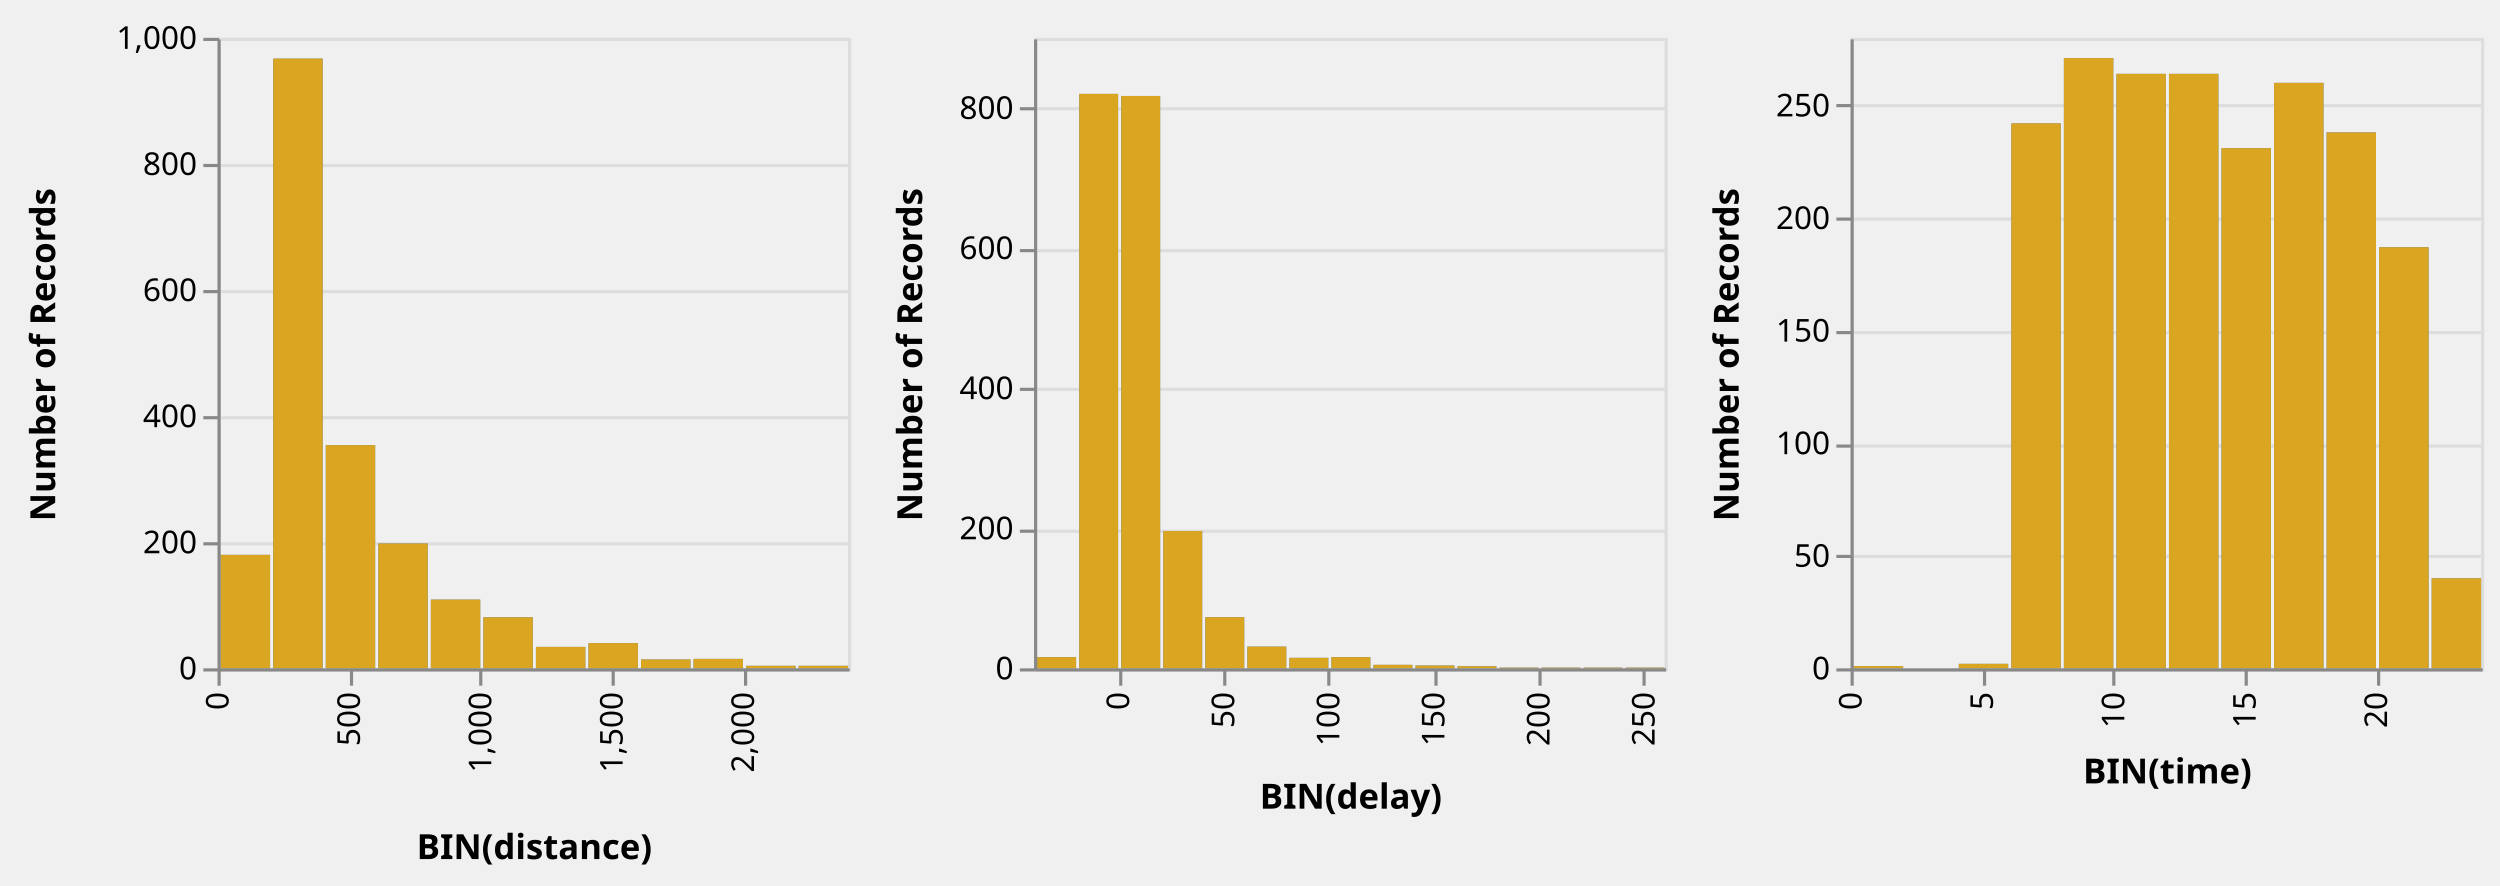
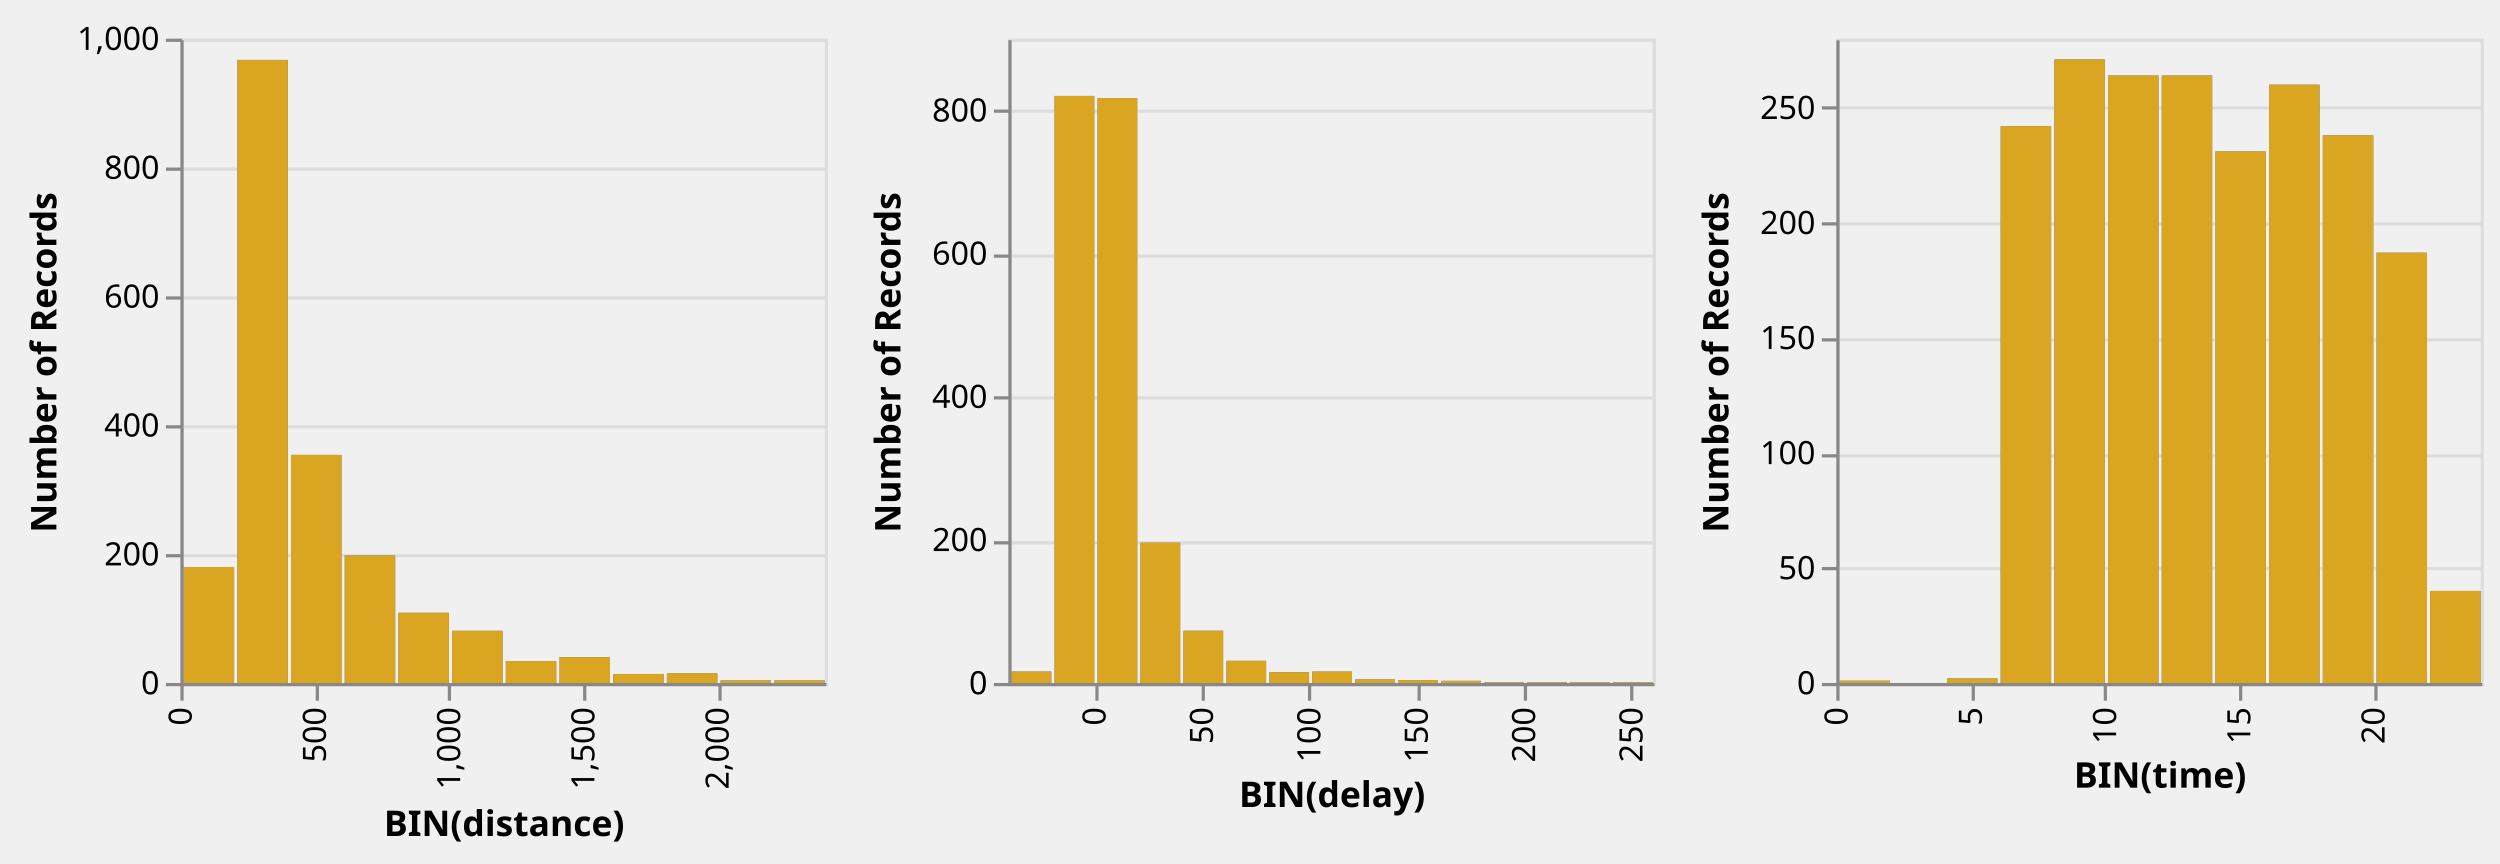
- <svg xmlns="http://www.w3.org/2000/svg" class="marks" width="793" height="281" viewBox="0 0 793 281" version="1.1">
+ <svg xmlns="http://www.w3.org/2000/svg" class="marks" width="776" height="268" viewBox="0 0 776 268" version="1.1">
  <defs>
    <clipPath id="clip1">
      <rect x="0" y="0" width="200" height="200" />
    </clipPath>
    <clipPath id="clip2">
      <rect x="0" y="0" width="200" height="200" />
    </clipPath>
    <clipPath id="clip3">
      <rect x="0" y="0" width="200" height="200" />
    </clipPath>
    <clipPath id="clip4">
      <rect x="0" y="0" width="200" height="200" />
    </clipPath>
    <clipPath id="clip5">
      <rect x="0" y="0" width="200" height="200" />
    </clipPath>
    <clipPath id="clip6">
      <rect x="0" y="0" width="200" height="200" />
    </clipPath>
  </defs>
-   <g transform="translate(69,12)">
+   <g transform="translate(56,12)">
    <g class="mark-group role-frame root">
      <g transform="translate(0,0)">
        <path class="background" d="M0,0h200v200h-200Z" style="fill: none;" />
        <g>
          <g class="mark-group role-scope child_distance_group">
            <g transform="translate(0,0)">
              <path class="background" d="M0.5,0.5h200v200h-200Z" style="fill: transparent; stroke: #ddd;" />
              <g>
                <g class="mark-group role-axis">
                  <g transform="translate(0.5,0.5)">
                    <path class="background" d="M0,0h0v0h0Z" style="pointer-events: none; fill: none;" />
                    <g>
                      <g class="mark-rule role-axis-grid" style="pointer-events: none;">
                        <line transform="translate(0,200)" x2="200" y2="0" style="fill: none; stroke: #ddd; stroke-width: 1; stroke-dasharray: ; opacity: 1;" />
                        <line transform="translate(0,160)" x2="200" y2="0" style="fill: none; stroke: #ddd; stroke-width: 1; stroke-dasharray: ; opacity: 1;" />
                        <line transform="translate(0,120)" x2="200" y2="0" style="fill: none; stroke: #ddd; stroke-width: 1; stroke-dasharray: ; opacity: 1;" />
                        <line transform="translate(0,80)" x2="200" y2="0" style="fill: none; stroke: #ddd; stroke-width: 1; stroke-dasharray: ; opacity: 1;" />
                        <line transform="translate(0,40)" x2="200" y2="0" style="fill: none; stroke: #ddd; stroke-width: 1; stroke-dasharray: ; opacity: 1;" />
                        <line transform="translate(0,0)" x2="200" y2="0" style="fill: none; stroke: #ddd; stroke-width: 1; stroke-dasharray: ; opacity: 1;" />
                      </g>
                    </g>
                  </g>
                </g>
                <g class="mark-rect role-mark brush_brush_bg" clip-path="url(#clip1)">
                  <path d="M0,0h0v0h0Z" style="fill: #333; fill-opacity: 0.125;" />
                </g>
                <g class="mark-rect role-mark child_distance_layer_0_marks">
                  <path d="M34.333,129.2h15.667v70.8h-15.667Z" style="fill: #4c78a8;" />
                  <path d="M51,160.4h15.667v39.6h-15.667Z" style="fill: #4c78a8;" />
                  <path d="M17.667,6.6h15.667v193.4h-15.667Z" style="fill: #4c78a8;" />
                  <path d="M1,164h15.667v36h-15.667Z" style="fill: #4c78a8;" />
                  <path d="M67.667,178.2h15.667v21.8h-15.667Z" style="fill: #4c78a8;" />
                  <path d="M117.667,192h15.667v8h-15.667Z" style="fill: #4c78a8;" />
                  <path d="M84.333,183.8h15.667v16.2h-15.667Z" style="fill: #4c78a8;" />
                  <path d="M167.667,199.2h15.667v0.8h-15.667Z" style="fill: #4c78a8;" />
                  <path d="M151,197h15.667v3h-15.667Z" style="fill: #4c78a8;" />
                  <path d="M134.333,197.2h15.667v2.8h-15.667Z" style="fill: #4c78a8;" />
                  <path d="M101,193.2h15.667v6.8h-15.667Z" style="fill: #4c78a8;" />
                  <path d="M184.333,199.2h15.667v0.8h-15.667Z" style="fill: #4c78a8;" />
                </g>
                <g class="mark-rect role-mark child_distance_layer_1_marks">
                  <path d="M34.333,129.2h15.667v70.8h-15.667Z" style="fill: goldenrod;" />
                  <path d="M51,160.4h15.667v39.6h-15.667Z" style="fill: goldenrod;" />
                  <path d="M17.667,6.6h15.667v193.4h-15.667Z" style="fill: goldenrod;" />
                  <path d="M1,164h15.667v36h-15.667Z" style="fill: goldenrod;" />
                  <path d="M67.667,178.2h15.667v21.8h-15.667Z" style="fill: goldenrod;" />
                  <path d="M117.667,192h15.667v8h-15.667Z" style="fill: goldenrod;" />
                  <path d="M84.333,183.8h15.667v16.2h-15.667Z" style="fill: goldenrod;" />
                  <path d="M167.667,199.2h15.667v0.8h-15.667Z" style="fill: goldenrod;" />
                  <path d="M151,197h15.667v3h-15.667Z" style="fill: goldenrod;" />
                  <path d="M134.333,197.2h15.667v2.8h-15.667Z" style="fill: goldenrod;" />
                  <path d="M101,193.2h15.667v6.8h-15.667Z" style="fill: goldenrod;" />
                  <path d="M184.333,199.2h15.667v0.8h-15.667Z" style="fill: goldenrod;" />
                </g>
                <g class="mark-rect role-mark brush_brush" clip-path="url(#clip2)">
                  <path d="M0,0h0v0h0Z" style="fill: transparent; stroke: white;" />
                </g>
                <g class="mark-group role-axis">
                  <g transform="translate(0.5,200.5)">
                    <path class="background" d="M0,0h0v0h0Z" style="pointer-events: none; fill: none;" />
                    <g>
                      <g class="mark-rule role-axis-tick" style="pointer-events: none;">
                        <line transform="translate(0,0)" x2="0" y2="5" style="fill: none; stroke: #888; stroke-width: 1; opacity: 1;" />
                        <line transform="translate(42,0)" x2="0" y2="5" style="fill: none; stroke: #888; stroke-width: 1; opacity: 1;" />
                        <line transform="translate(83,0)" x2="0" y2="5" style="fill: none; stroke: #888; stroke-width: 1; opacity: 1;" />
                        <line transform="translate(125,0)" x2="0" y2="5" style="fill: none; stroke: #888; stroke-width: 1; opacity: 1;" />
                        <line transform="translate(167,0)" x2="0" y2="5" style="fill: none; stroke: #888; stroke-width: 1; opacity: 1;" />
                      </g>
                      <g class="mark-text role-axis-label" style="pointer-events: none;">
                        <text text-anchor="end" transform="translate(0,7) rotate(270) translate(0,3)" style="font: 10px sans-serif; fill: #000; opacity: 1;">0</text>
                        <text text-anchor="end" transform="translate(41.66667,7) rotate(270) translate(0,3)" style="font: 10px sans-serif; fill: #000; opacity: 1;">500</text>
                        <text text-anchor="end" transform="translate(83.33333,7) rotate(270) translate(0,3)" style="font: 10px sans-serif; fill: #000; opacity: 1;">1,000</text>
                        <text text-anchor="end" transform="translate(125,7) rotate(270) translate(0,3)" style="font: 10px sans-serif; fill: #000; opacity: 1;">1,500</text>
                        <text text-anchor="end" transform="translate(166.6667,7) rotate(270) translate(0,3)" style="font: 10px sans-serif; fill: #000; opacity: 1;">2,000</text>
                      </g>
                      <g class="mark-rule role-axis-domain" style="pointer-events: none;">
                        <line transform="translate(0,0)" x2="200" y2="0" style="fill: none; stroke: #888; stroke-width: 1; opacity: 1;" />
                      </g>
                      <g class="mark-text role-axis-title" style="pointer-events: none;">
-                         <text text-anchor="middle" transform="translate(100,60)" style="font: bold 11px sans-serif; fill: #000; opacity: 1;">BIN(distance)</text>
+                         <text text-anchor="middle" transform="translate(100,47)" style="font: bold 11px sans-serif; fill: #000; opacity: 1;">BIN(distance)</text>
                      </g>
                    </g>
                  </g>
                </g>
                <g class="mark-group role-axis">
                  <g transform="translate(0.5,0.5)">
                    <path class="background" d="M0,0h0v0h0Z" style="pointer-events: none; fill: none;" />
                    <g>
                      <g class="mark-rule role-axis-tick" style="pointer-events: none;">
                        <line transform="translate(0,200)" x2="-5" y2="0" style="fill: none; stroke: #888; stroke-width: 1; opacity: 1;" />
                        <line transform="translate(0,160)" x2="-5" y2="0" style="fill: none; stroke: #888; stroke-width: 1; opacity: 1;" />
                        <line transform="translate(0,120)" x2="-5" y2="0" style="fill: none; stroke: #888; stroke-width: 1; opacity: 1;" />
                        <line transform="translate(0,80)" x2="-5" y2="0" style="fill: none; stroke: #888; stroke-width: 1; opacity: 1;" />
                        <line transform="translate(0,40)" x2="-5" y2="0" style="fill: none; stroke: #888; stroke-width: 1; opacity: 1;" />
                        <line transform="translate(0,0)" x2="-5" y2="0" style="fill: none; stroke: #888; stroke-width: 1; opacity: 1;" />
                      </g>
                      <g class="mark-text role-axis-label" style="pointer-events: none;">
                        <text text-anchor="end" transform="translate(-7,203)" style="font: 10px sans-serif; fill: #000; opacity: 1;">0</text>
                        <text text-anchor="end" transform="translate(-7,163)" style="font: 10px sans-serif; fill: #000; opacity: 1;">200</text>
                        <text text-anchor="end" transform="translate(-7,123)" style="font: 10px sans-serif; fill: #000; opacity: 1;">400</text>
                        <text text-anchor="end" transform="translate(-7,83)" style="font: 10px sans-serif; fill: #000; opacity: 1;">600</text>
                        <text text-anchor="end" transform="translate(-7,43)" style="font: 10px sans-serif; fill: #000; opacity: 1;">800</text>
                        <text text-anchor="end" transform="translate(-7,3)" style="font: 10px sans-serif; fill: #000; opacity: 1;">1,000</text>
                      </g>
                      <g class="mark-rule role-axis-domain" style="pointer-events: none;">
                        <line transform="translate(0,200)" x2="0" y2="-200" style="fill: none; stroke: #888; stroke-width: 1; opacity: 1;" />
                      </g>
                      <g class="mark-text role-axis-title" style="pointer-events: none;">
-                         <text text-anchor="middle" transform="translate(-50,100) rotate(-90) translate(0,-2)" style="font: bold 11px sans-serif; fill: #000; opacity: 1;">Number of Records</text>
+                         <text text-anchor="middle" transform="translate(-37,100) rotate(-90) translate(0,-2)" style="font: bold 11px sans-serif; fill: #000; opacity: 1;">Number of Records</text>
                      </g>
                    </g>
                  </g>
                </g>
              </g>
            </g>
          </g>
          <g class="mark-group role-scope child_delay_group">
-             <g transform="translate(259,0)">
+             <g transform="translate(257,0)">
              <path class="background" d="M0.5,0.5h200v200h-200Z" style="fill: transparent; stroke: #ddd;" />
              <g>
                <g class="mark-group role-axis">
                  <g transform="translate(0.5,0.5)">
                    <path class="background" d="M0,0h0v0h0Z" style="pointer-events: none; fill: none;" />
                    <g>
                      <g class="mark-rule role-axis-grid" style="pointer-events: none;">
                        <line transform="translate(0,200)" x2="200" y2="0" style="fill: none; stroke: #ddd; stroke-width: 1; stroke-dasharray: ; opacity: 1;" />
                        <line transform="translate(0,156)" x2="200" y2="0" style="fill: none; stroke: #ddd; stroke-width: 1; stroke-dasharray: ; opacity: 1;" />
                        <line transform="translate(0,111)" x2="200" y2="0" style="fill: none; stroke: #ddd; stroke-width: 1; stroke-dasharray: ; opacity: 1;" />
                        <line transform="translate(0,67)" x2="200" y2="0" style="fill: none; stroke: #ddd; stroke-width: 1; stroke-dasharray: ; opacity: 1;" />
                        <line transform="translate(0,22)" x2="200" y2="0" style="fill: none; stroke: #ddd; stroke-width: 1; stroke-dasharray: ; opacity: 1;" />
                      </g>
                    </g>
                  </g>
                </g>
                <g class="mark-rect role-mark brush_brush_bg" clip-path="url(#clip3)">
                  <path d="M0,0h0v0h0Z" style="fill: #333; fill-opacity: 0.125;" />
                </g>
                <g class="mark-rect role-mark child_delay_layer_0_marks">
                  <path d="M27.667,18.444h12.333v181.556h-12.333Z" style="fill: #4c78a8;" />
                  <path d="M14.333,17.778h12.333v182.222h-12.333Z" style="fill: #4c78a8;" />
                  <path d="M54.333,183.778h12.333v16.222h-12.333Z" style="fill: #4c78a8;" />
                  <path d="M41,156.444h12.333v43.556h-12.333Z" style="fill: #4c78a8;" />
                  <path d="M134.333,199.333h12.333v0.667h-12.333Z" style="fill: #4c78a8;" />
                  <path d="M94.333,196.444h12.333v3.556h-12.333Z" style="fill: #4c78a8;" />
                  <path d="M67.667,193.111h12.333v6.889h-12.333Z" style="fill: #4c78a8;" />
                  <path d="M1,196.444h12.333v3.556h-12.333Z" style="fill: #4c78a8;" />
                  <path d="M81,196.667h12.333v3.333h-12.333Z" style="fill: #4c78a8;" />
                  <path d="M147.667,199.778h12.333v0.222h-12.333Z" style="fill: #4c78a8;" />
                  <path d="M121,199.111h12.333v0.889h-12.333Z" style="fill: #4c78a8;" />
                  <path d="M187.667,199.778h12.333v0.222h-12.333Z" style="fill: #4c78a8;" />
                  <path d="M107.667,198.889h12.333v1.111h-12.333Z" style="fill: #4c78a8;" />
                  <path d="M161,199.778h12.333v0.222h-12.333Z" style="fill: #4c78a8;" />
                  <path d="M174.333,199.778h12.333v0.222h-12.333Z" style="fill: #4c78a8;" />
                </g>
                <g class="mark-rect role-mark child_delay_layer_1_marks">
                  <path d="M27.667,18.444h12.333v181.556h-12.333Z" style="fill: goldenrod;" />
                  <path d="M14.333,17.778h12.333v182.222h-12.333Z" style="fill: goldenrod;" />
                  <path d="M54.333,183.778h12.333v16.222h-12.333Z" style="fill: goldenrod;" />
                  <path d="M41,156.444h12.333v43.556h-12.333Z" style="fill: goldenrod;" />
                  <path d="M134.333,199.333h12.333v0.667h-12.333Z" style="fill: goldenrod;" />
                  <path d="M94.333,196.444h12.333v3.556h-12.333Z" style="fill: goldenrod;" />
                  <path d="M67.667,193.111h12.333v6.889h-12.333Z" style="fill: goldenrod;" />
                  <path d="M1,196.444h12.333v3.556h-12.333Z" style="fill: goldenrod;" />
                  <path d="M81,196.667h12.333v3.333h-12.333Z" style="fill: goldenrod;" />
                  <path d="M147.667,199.778h12.333v0.222h-12.333Z" style="fill: goldenrod;" />
                  <path d="M121,199.111h12.333v0.889h-12.333Z" style="fill: goldenrod;" />
                  <path d="M187.667,199.778h12.333v0.222h-12.333Z" style="fill: goldenrod;" />
                  <path d="M107.667,198.889h12.333v1.111h-12.333Z" style="fill: goldenrod;" />
                  <path d="M161,199.778h12.333v0.222h-12.333Z" style="fill: goldenrod;" />
                  <path d="M174.333,199.778h12.333v0.222h-12.333Z" style="fill: goldenrod;" />
                </g>
                <g class="mark-rect role-mark brush_brush" clip-path="url(#clip4)">
                  <path d="M0,0h0v0h0Z" style="fill: transparent; stroke: white;" />
                </g>
                <g class="mark-group role-axis">
                  <g transform="translate(0.5,200.5)">
                    <path class="background" d="M0,0h0v0h0Z" style="pointer-events: none; fill: none;" />
                    <g>
                      <g class="mark-rule role-axis-tick" style="pointer-events: none;">
                        <line transform="translate(27,0)" x2="0" y2="5" style="fill: none; stroke: #888; stroke-width: 1; opacity: 1;" />
                        <line transform="translate(60,0)" x2="0" y2="5" style="fill: none; stroke: #888; stroke-width: 1; opacity: 1;" />
                        <line transform="translate(93,0)" x2="0" y2="5" style="fill: none; stroke: #888; stroke-width: 1; opacity: 1;" />
                        <line transform="translate(127,0)" x2="0" y2="5" style="fill: none; stroke: #888; stroke-width: 1; opacity: 1;" />
                        <line transform="translate(160,0)" x2="0" y2="5" style="fill: none; stroke: #888; stroke-width: 1; opacity: 1;" />
                        <line transform="translate(193,0)" x2="0" y2="5" style="fill: none; stroke: #888; stroke-width: 1; opacity: 1;" />
                      </g>
                      <g class="mark-text role-axis-label" style="pointer-events: none;">
                        <text text-anchor="end" transform="translate(26.66667,7) rotate(270) translate(0,3)" style="font: 10px sans-serif; fill: #000; opacity: 1;">0</text>
                        <text text-anchor="end" transform="translate(60,7) rotate(270) translate(0,3)" style="font: 10px sans-serif; fill: #000; opacity: 1;">50</text>
                        <text text-anchor="end" transform="translate(93.33333,7) rotate(270) translate(0,3)" style="font: 10px sans-serif; fill: #000; opacity: 1;">100</text>
                        <text text-anchor="end" transform="translate(126.6667,7) rotate(270) translate(0,3)" style="font: 10px sans-serif; fill: #000; opacity: 1;">150</text>
                        <text text-anchor="end" transform="translate(160,7) rotate(270) translate(0,3)" style="font: 10px sans-serif; fill: #000; opacity: 1;">200</text>
                        <text text-anchor="end" transform="translate(193.3333,7) rotate(270) translate(0,3)" style="font: 10px sans-serif; fill: #000; opacity: 1;">250</text>
                      </g>
                      <g class="mark-rule role-axis-domain" style="pointer-events: none;">
                        <line transform="translate(0,0)" x2="200" y2="0" style="fill: none; stroke: #888; stroke-width: 1; opacity: 1;" />
                      </g>
                      <g class="mark-text role-axis-title" style="pointer-events: none;">
-                         <text text-anchor="middle" transform="translate(100,44)" style="font: bold 11px sans-serif; fill: #000; opacity: 1;">BIN(delay)</text>
+                         <text text-anchor="middle" transform="translate(100,38)" style="font: bold 11px sans-serif; fill: #000; opacity: 1;">BIN(delay)</text>
                      </g>
                    </g>
                  </g>
                </g>
                <g class="mark-group role-axis">
                  <g transform="translate(0.5,0.5)">
                    <path class="background" d="M0,0h0v0h0Z" style="pointer-events: none; fill: none;" />
                    <g>
                      <g class="mark-rule role-axis-tick" style="pointer-events: none;">
                        <line transform="translate(0,200)" x2="-5" y2="0" style="fill: none; stroke: #888; stroke-width: 1; opacity: 1;" />
                        <line transform="translate(0,156)" x2="-5" y2="0" style="fill: none; stroke: #888; stroke-width: 1; opacity: 1;" />
                        <line transform="translate(0,111)" x2="-5" y2="0" style="fill: none; stroke: #888; stroke-width: 1; opacity: 1;" />
                        <line transform="translate(0,67)" x2="-5" y2="0" style="fill: none; stroke: #888; stroke-width: 1; opacity: 1;" />
                        <line transform="translate(0,22)" x2="-5" y2="0" style="fill: none; stroke: #888; stroke-width: 1; opacity: 1;" />
                      </g>
                      <g class="mark-text role-axis-label" style="pointer-events: none;">
                        <text text-anchor="end" transform="translate(-7,203)" style="font: 10px sans-serif; fill: #000; opacity: 1;">0</text>
                        <text text-anchor="end" transform="translate(-7,158.5556)" style="font: 10px sans-serif; fill: #000; opacity: 1;">200</text>
                        <text text-anchor="end" transform="translate(-7,114.1111)" style="font: 10px sans-serif; fill: #000; opacity: 1;">400</text>
                        <text text-anchor="end" transform="translate(-7,69.66667)" style="font: 10px sans-serif; fill: #000; opacity: 1;">600</text>
                        <text text-anchor="end" transform="translate(-7,25.22222)" style="font: 10px sans-serif; fill: #000; opacity: 1;">800</text>
                      </g>
                      <g class="mark-rule role-axis-domain" style="pointer-events: none;">
                        <line transform="translate(0,200)" x2="0" y2="-200" style="fill: none; stroke: #888; stroke-width: 1; opacity: 1;" />
                      </g>
                      <g class="mark-text role-axis-title" style="pointer-events: none;">
-                         <text text-anchor="middle" transform="translate(-34,100) rotate(-90) translate(0,-2)" style="font: bold 11px sans-serif; fill: #000; opacity: 1;">Number of Records</text>
+                         <text text-anchor="middle" transform="translate(-32,100) rotate(-90) translate(0,-2)" style="font: bold 11px sans-serif; fill: #000; opacity: 1;">Number of Records</text>
                      </g>
                    </g>
                  </g>
                </g>
              </g>
            </g>
          </g>
          <g class="mark-group role-scope child_time_group">
-             <g transform="translate(518,0)">
+             <g transform="translate(514,0)">
              <path class="background" d="M0.5,0.5h200v200h-200Z" style="fill: transparent; stroke: #ddd;" />
              <g>
                <g class="mark-group role-axis">
                  <g transform="translate(0.5,0.5)">
                    <path class="background" d="M0,0h0v0h0Z" style="pointer-events: none; fill: none;" />
                    <g>
                      <g class="mark-rule role-axis-grid" style="pointer-events: none;">
                        <line transform="translate(0,200)" x2="200" y2="0" style="fill: none; stroke: #ddd; stroke-width: 1; stroke-dasharray: ; opacity: 1;" />
                        <line transform="translate(0,164)" x2="200" y2="0" style="fill: none; stroke: #ddd; stroke-width: 1; stroke-dasharray: ; opacity: 1;" />
                        <line transform="translate(0,129)" x2="200" y2="0" style="fill: none; stroke: #ddd; stroke-width: 1; stroke-dasharray: ; opacity: 1;" />
                        <line transform="translate(0,93)" x2="200" y2="0" style="fill: none; stroke: #ddd; stroke-width: 1; stroke-dasharray: ; opacity: 1;" />
                        <line transform="translate(0,57)" x2="200" y2="0" style="fill: none; stroke: #ddd; stroke-width: 1; stroke-dasharray: ; opacity: 1;" />
                        <line transform="translate(0,21)" x2="200" y2="0" style="fill: none; stroke: #ddd; stroke-width: 1; stroke-dasharray: ; opacity: 1;" />
                      </g>
                    </g>
                  </g>
                </g>
                <g class="mark-rect role-mark brush_brush_bg" clip-path="url(#clip5)">
                  <path d="M0,0h0v0h0Z" style="fill: #333; fill-opacity: 0.125;" />
                </g>
                <g class="mark-rect role-mark child_time_layer_0_marks">
                  <path d="M167.667,66.429h15.667v133.571h-15.667Z" style="fill: #4c78a8;" />
                  <path d="M117.667,35h15.667v165h-15.667Z" style="fill: #4c78a8;" />
                  <path d="M101,11.429h15.667v188.571h-15.667Z" style="fill: #4c78a8;" />
                  <path d="M67.667,6.429h15.667v193.571h-15.667Z" style="fill: #4c78a8;" />
                  <path d="M51,27.143h15.667v172.857h-15.667Z" style="fill: #4c78a8;" />
                  <path d="M84.333,11.429h15.667v188.571h-15.667Z" style="fill: #4c78a8;" />
                  <path d="M151,30h15.667v170h-15.667Z" style="fill: #4c78a8;" />
                  <path d="M134.333,14.286h15.667v185.714h-15.667Z" style="fill: #4c78a8;" />
                  <path d="M184.333,171.429h15.667v28.571h-15.667Z" style="fill: #4c78a8;" />
                  <path d="M34.333,198.571h15.667v1.429h-15.667Z" style="fill: #4c78a8;" />
                  <path d="M1,199.286h15.667v0.714h-15.667Z" style="fill: #4c78a8;" />
                </g>
                <g class="mark-rect role-mark child_time_layer_1_marks">
                  <path d="M167.667,66.429h15.667v133.571h-15.667Z" style="fill: goldenrod;" />
                  <path d="M117.667,35h15.667v165h-15.667Z" style="fill: goldenrod;" />
                  <path d="M101,11.429h15.667v188.571h-15.667Z" style="fill: goldenrod;" />
                  <path d="M67.667,6.429h15.667v193.571h-15.667Z" style="fill: goldenrod;" />
                  <path d="M51,27.143h15.667v172.857h-15.667Z" style="fill: goldenrod;" />
                  <path d="M84.333,11.429h15.667v188.571h-15.667Z" style="fill: goldenrod;" />
                  <path d="M151,30h15.667v170h-15.667Z" style="fill: goldenrod;" />
                  <path d="M134.333,14.286h15.667v185.714h-15.667Z" style="fill: goldenrod;" />
                  <path d="M184.333,171.429h15.667v28.571h-15.667Z" style="fill: goldenrod;" />
                  <path d="M34.333,198.571h15.667v1.429h-15.667Z" style="fill: goldenrod;" />
                  <path d="M1,199.286h15.667v0.714h-15.667Z" style="fill: goldenrod;" />
                </g>
                <g class="mark-rect role-mark brush_brush" clip-path="url(#clip6)">
                  <path d="M0,0h0v0h0Z" style="fill: transparent; stroke: white;" />
                </g>
                <g class="mark-group role-axis">
                  <g transform="translate(0.5,200.5)">
                    <path class="background" d="M0,0h0v0h0Z" style="pointer-events: none; fill: none;" />
                    <g>
                      <g class="mark-rule role-axis-tick" style="pointer-events: none;">
                        <line transform="translate(0,0)" x2="0" y2="5" style="fill: none; stroke: #888; stroke-width: 1; opacity: 1;" />
                        <line transform="translate(42,0)" x2="0" y2="5" style="fill: none; stroke: #888; stroke-width: 1; opacity: 1;" />
                        <line transform="translate(83,0)" x2="0" y2="5" style="fill: none; stroke: #888; stroke-width: 1; opacity: 1;" />
                        <line transform="translate(125,0)" x2="0" y2="5" style="fill: none; stroke: #888; stroke-width: 1; opacity: 1;" />
                        <line transform="translate(167,0)" x2="0" y2="5" style="fill: none; stroke: #888; stroke-width: 1; opacity: 1;" />
                      </g>
                      <g class="mark-text role-axis-label" style="pointer-events: none;">
                        <text text-anchor="end" transform="translate(0,7) rotate(270) translate(0,3)" style="font: 10px sans-serif; fill: #000; opacity: 1;">0</text>
                        <text text-anchor="end" transform="translate(41.66667,7) rotate(270) translate(0,3)" style="font: 10px sans-serif; fill: #000; opacity: 1;">5</text>
                        <text text-anchor="end" transform="translate(83.33333,7) rotate(270) translate(0,3)" style="font: 10px sans-serif; fill: #000; opacity: 1;">10</text>
                        <text text-anchor="end" transform="translate(125,7) rotate(270) translate(0,3)" style="font: 10px sans-serif; fill: #000; opacity: 1;">15</text>
                        <text text-anchor="end" transform="translate(166.6667,7) rotate(270) translate(0,3)" style="font: 10px sans-serif; fill: #000; opacity: 1;">20</text>
                      </g>
                      <g class="mark-rule role-axis-domain" style="pointer-events: none;">
                        <line transform="translate(0,0)" x2="200" y2="0" style="fill: none; stroke: #888; stroke-width: 1; opacity: 1;" />
                      </g>
                      <g class="mark-text role-axis-title" style="pointer-events: none;">
-                         <text text-anchor="middle" transform="translate(100,36)" style="font: bold 11px sans-serif; fill: #000; opacity: 1;">BIN(time)</text>
+                         <text text-anchor="middle" transform="translate(100,32)" style="font: bold 11px sans-serif; fill: #000; opacity: 1;">BIN(time)</text>
                      </g>
                    </g>
                  </g>
                </g>
                <g class="mark-group role-axis">
                  <g transform="translate(0.5,0.5)">
                    <path class="background" d="M0,0h0v0h0Z" style="pointer-events: none; fill: none;" />
                    <g>
                      <g class="mark-rule role-axis-tick" style="pointer-events: none;">
                        <line transform="translate(0,200)" x2="-5" y2="0" style="fill: none; stroke: #888; stroke-width: 1; opacity: 1;" />
                        <line transform="translate(0,164)" x2="-5" y2="0" style="fill: none; stroke: #888; stroke-width: 1; opacity: 1;" />
                        <line transform="translate(0,129)" x2="-5" y2="0" style="fill: none; stroke: #888; stroke-width: 1; opacity: 1;" />
                        <line transform="translate(0,93)" x2="-5" y2="0" style="fill: none; stroke: #888; stroke-width: 1; opacity: 1;" />
                        <line transform="translate(0,57)" x2="-5" y2="0" style="fill: none; stroke: #888; stroke-width: 1; opacity: 1;" />
                        <line transform="translate(0,21)" x2="-5" y2="0" style="fill: none; stroke: #888; stroke-width: 1; opacity: 1;" />
                      </g>
                      <g class="mark-text role-axis-label" style="pointer-events: none;">
                        <text text-anchor="end" transform="translate(-7,203)" style="font: 10px sans-serif; fill: #000; opacity: 1;">0</text>
                        <text text-anchor="end" transform="translate(-7,167.2857)" style="font: 10px sans-serif; fill: #000; opacity: 1;">50</text>
                        <text text-anchor="end" transform="translate(-7,131.5714)" style="font: 10px sans-serif; fill: #000; opacity: 1;">100</text>
                        <text text-anchor="end" transform="translate(-7,95.85714)" style="font: 10px sans-serif; fill: #000; opacity: 1;">150</text>
                        <text text-anchor="end" transform="translate(-7,60.14286)" style="font: 10px sans-serif; fill: #000; opacity: 1;">200</text>
                        <text text-anchor="end" transform="translate(-7,24.42857)" style="font: 10px sans-serif; fill: #000; opacity: 1;">250</text>
                      </g>
                      <g class="mark-rule role-axis-domain" style="pointer-events: none;">
                        <line transform="translate(0,200)" x2="0" y2="-200" style="fill: none; stroke: #888; stroke-width: 1; opacity: 1;" />
                      </g>
                      <g class="mark-text role-axis-title" style="pointer-events: none;">
-                         <text text-anchor="middle" transform="translate(-34,100) rotate(-90) translate(0,-2)" style="font: bold 11px sans-serif; fill: #000; opacity: 1;">Number of Records</text>
+                         <text text-anchor="middle" transform="translate(-32,100) rotate(-90) translate(0,-2)" style="font: bold 11px sans-serif; fill: #000; opacity: 1;">Number of Records</text>
                      </g>
                    </g>
                  </g>
                </g>
              </g>
            </g>
          </g>
        </g>
      </g>
    </g>
  </g>
</svg>
